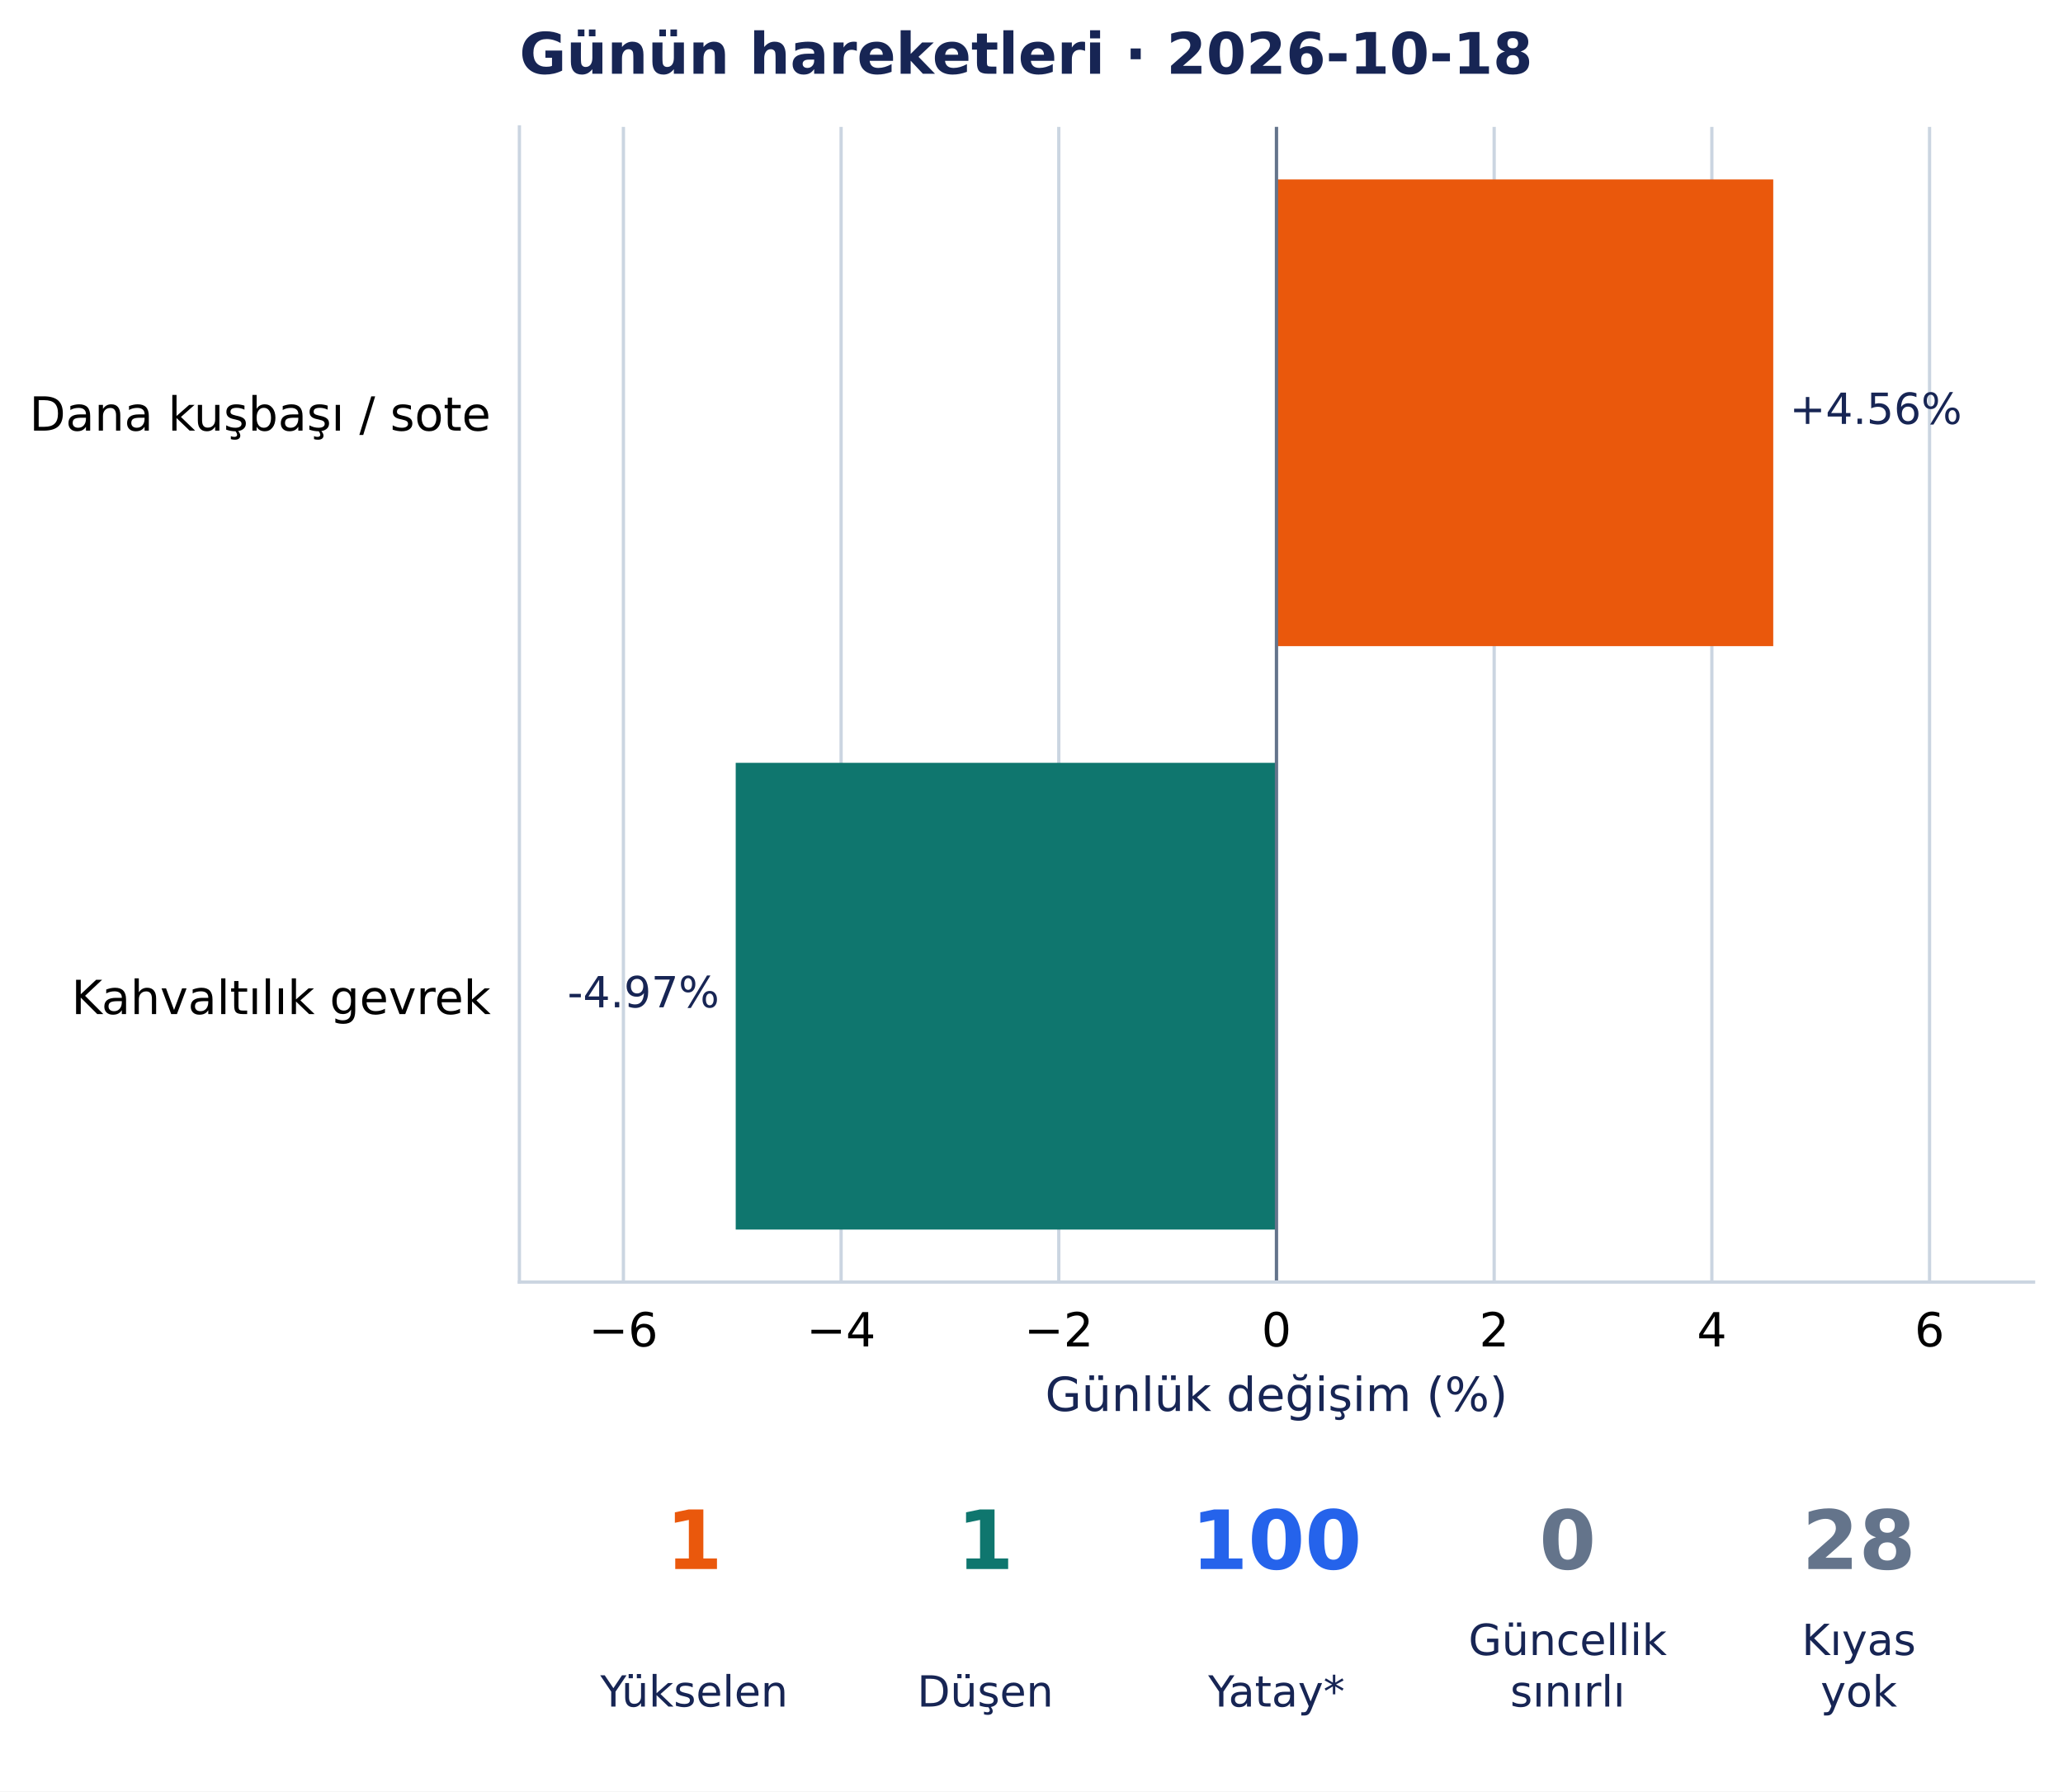
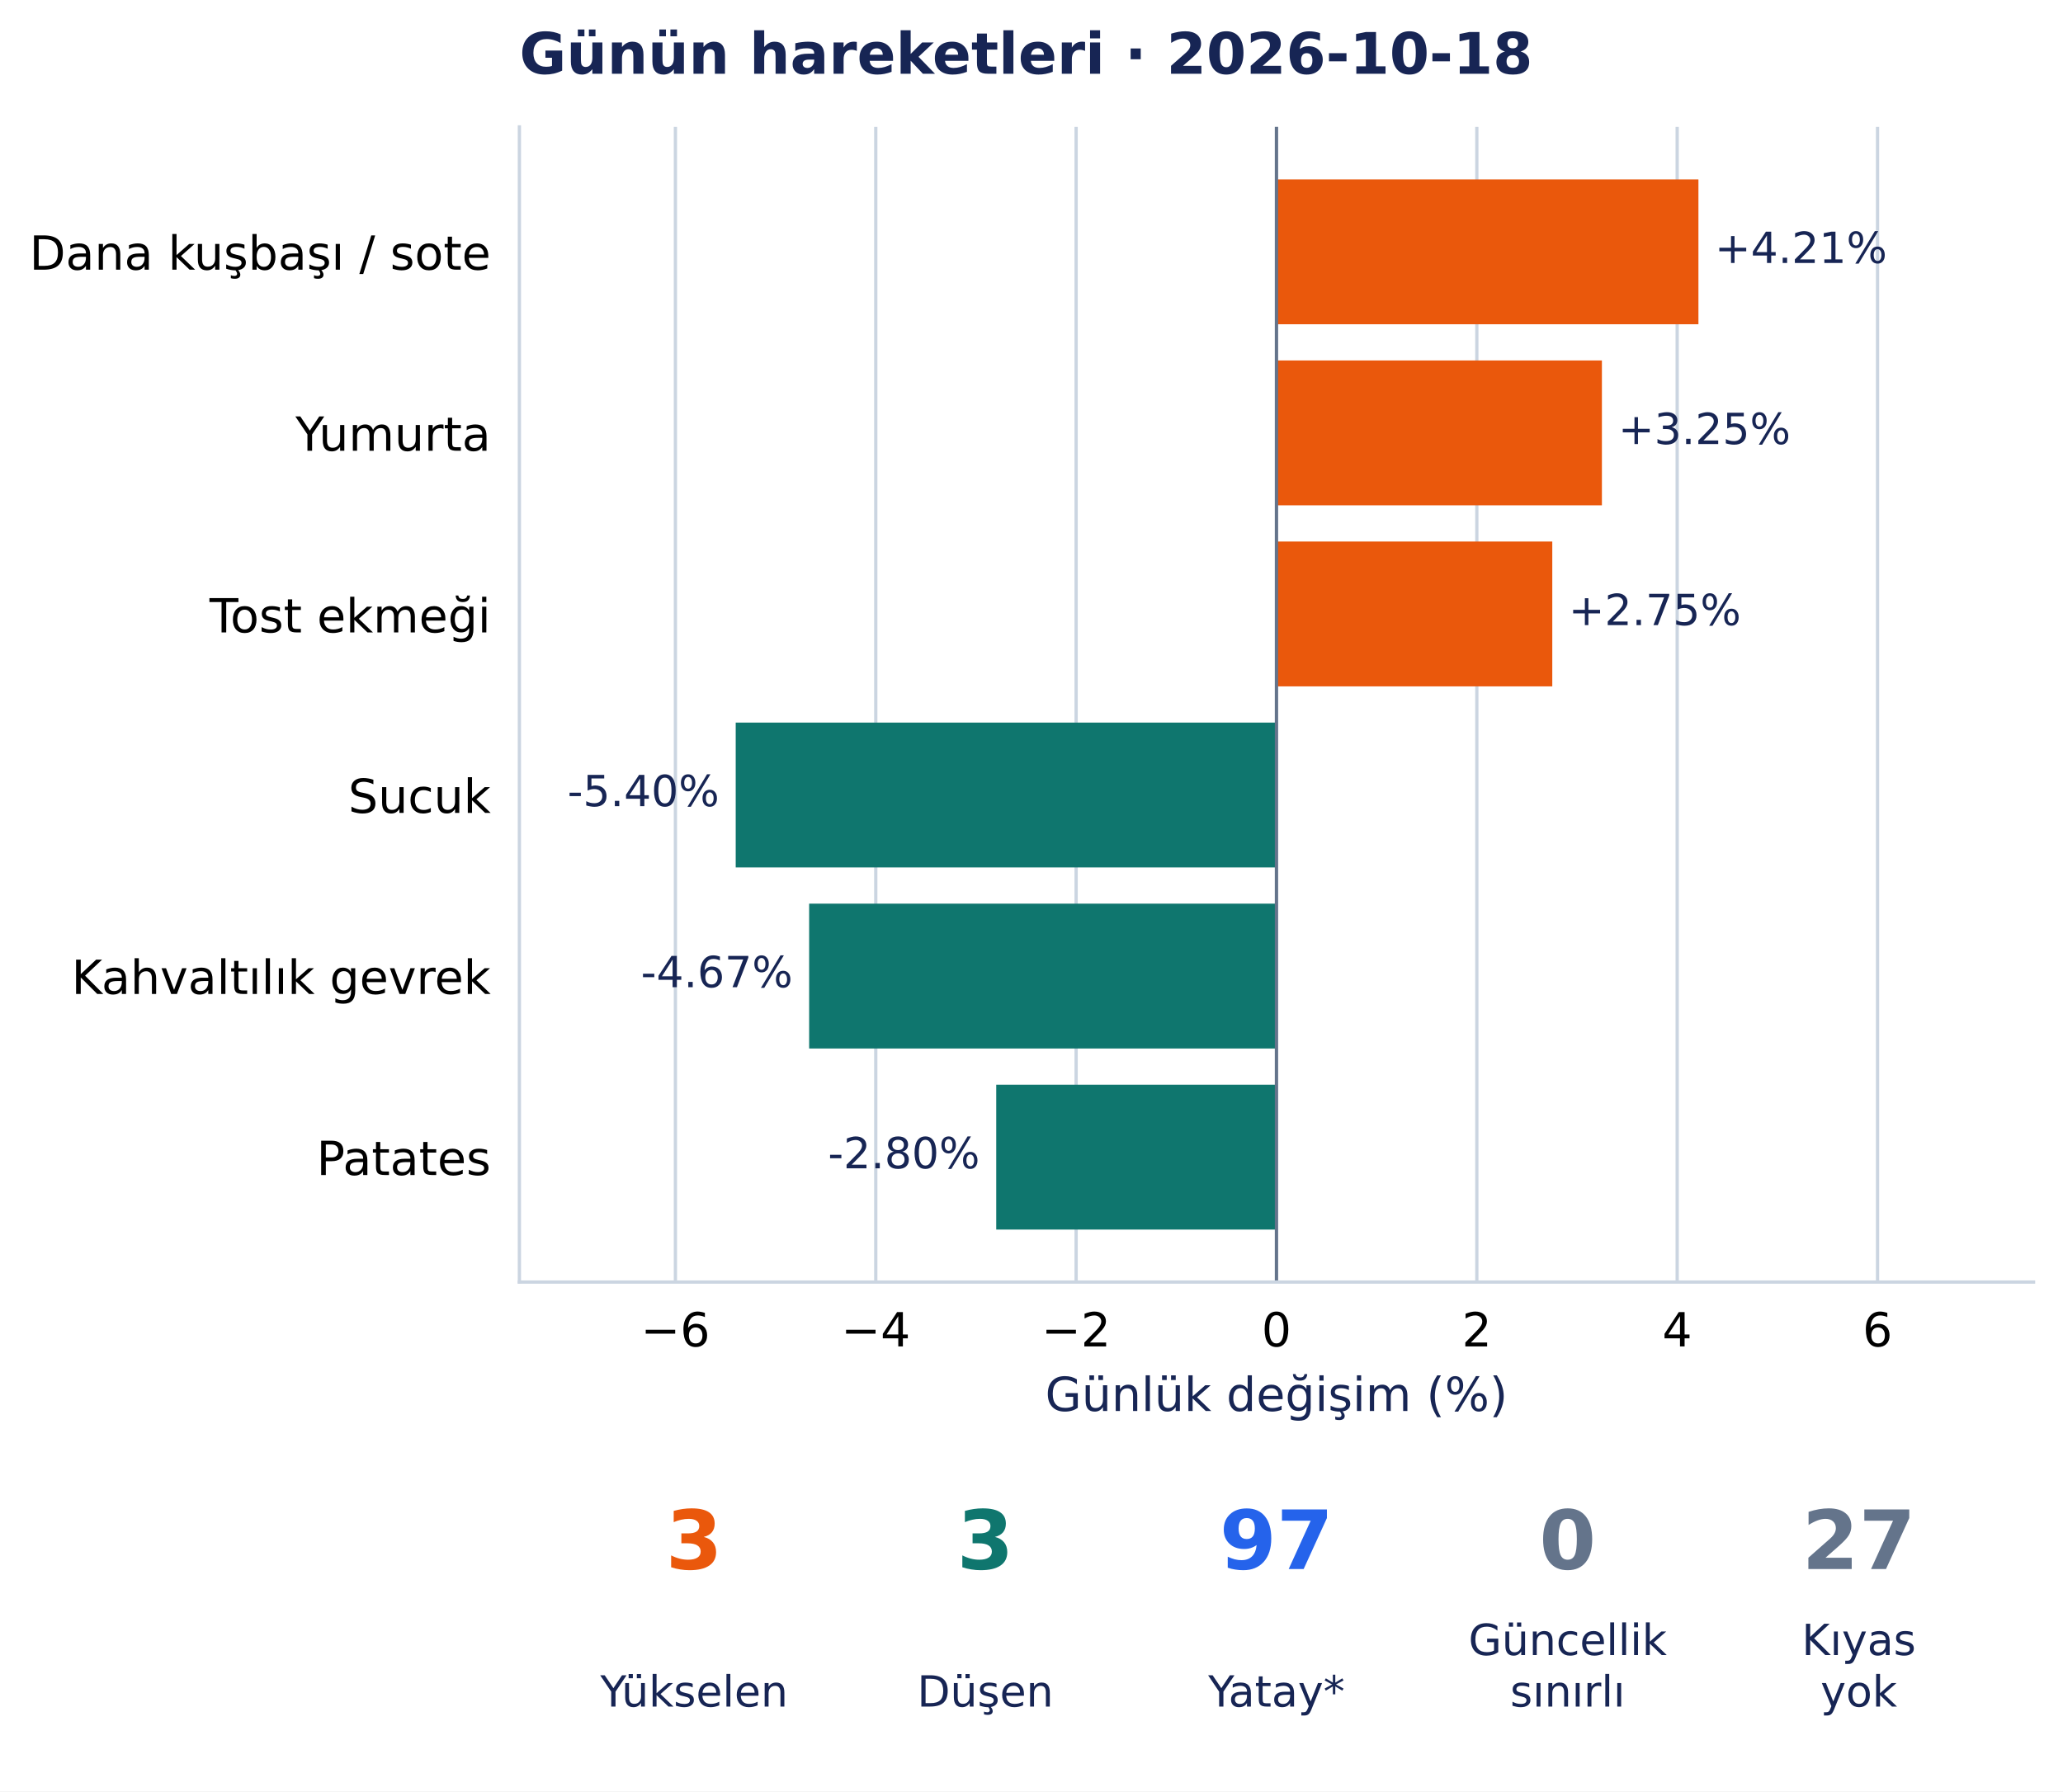
<svg xmlns="http://www.w3.org/2000/svg" width="504.455pt" height="438.135pt" viewBox="0 0 504.455 438.135" version="1.1">
  <defs>
    <style type="text/css">*{stroke-linejoin: round; stroke-linecap: butt}</style>
  </defs>
  <g id="figure_1">
    <g id="patch_1">
      <path d="M 0 438.135 L 504.455 438.135 L 504.455 0 L 0 0 z " style="fill: #ffffff" />
    </g>
    <g id="axes_1">
      <g id="patch_2">
        <path d="M 127.006 313.557 L 497.255 313.557 L 497.255 31.035 L 127.006 31.035 z " style="fill: #ffffff" />
      </g>
      <g id="matplotlib.axis_1">
        <g id="xtick_1">
          <g id="line2d_1">
-             <path d="M 152.438 313.557 L 152.438 31.035 " clip-path="url(#pa5d01a3c37)" style="fill: none; stroke: #cbd5e1; stroke-width: 0.8; stroke-linecap: square" />
+             <path d="M 165.155 313.557 L 165.155 31.035 " clip-path="url(#pa5d01a3c37)" style="fill: none; stroke: #cbd5e1; stroke-width: 0.8; stroke-linecap: square" />
          </g>
          <g id="line2d_2" />
          <g id="text_1">
-             <text style="font-size: 11.5px; font-family: 'DejaVu Sans', 'Bitstream Vera Sans', 'Computer Modern Sans Serif', 'Lucida Grande', 'Verdana', 'Geneva', 'Lucid', 'Arial', 'Helvetica', 'Avant Garde', sans-serif; text-anchor: middle" x="152.438" y="329.294" transform="rotate(-0 152.4384 329.294)">−6</text>
+             <text style="font-size: 11.5px; font-family: 'DejaVu Sans', 'Bitstream Vera Sans', 'Computer Modern Sans Serif', 'Lucida Grande', 'Verdana', 'Geneva', 'Lucid', 'Arial', 'Helvetica', 'Avant Garde', sans-serif; text-anchor: middle" x="165.155" y="329.294" transform="rotate(-0 165.1548 329.294)">−6</text>
          </g>
        </g>
        <g id="xtick_2">
          <g id="line2d_3">
-             <path d="M 205.669 313.557 L 205.669 31.035 " clip-path="url(#pa5d01a3c37)" style="fill: none; stroke: #cbd5e1; stroke-width: 0.8; stroke-linecap: square" />
+             <path d="M 214.147 313.557 L 214.147 31.035 " clip-path="url(#pa5d01a3c37)" style="fill: none; stroke: #cbd5e1; stroke-width: 0.8; stroke-linecap: square" />
          </g>
          <g id="line2d_4" />
          <g id="text_2">
-             <text style="font-size: 11.5px; font-family: 'DejaVu Sans', 'Bitstream Vera Sans', 'Computer Modern Sans Serif', 'Lucida Grande', 'Verdana', 'Geneva', 'Lucid', 'Arial', 'Helvetica', 'Avant Garde', sans-serif; text-anchor: middle" x="205.669" y="329.294" transform="rotate(-0 205.6691 329.294)">−4</text>
+             <text style="font-size: 11.5px; font-family: 'DejaVu Sans', 'Bitstream Vera Sans', 'Computer Modern Sans Serif', 'Lucida Grande', 'Verdana', 'Geneva', 'Lucid', 'Arial', 'Helvetica', 'Avant Garde', sans-serif; text-anchor: middle" x="214.147" y="329.294" transform="rotate(-0 214.1467 329.294)">−4</text>
          </g>
        </g>
        <g id="xtick_3">
          <g id="line2d_5">
-             <path d="M 258.9 313.557 L 258.9 31.035 " clip-path="url(#pa5d01a3c37)" style="fill: none; stroke: #cbd5e1; stroke-width: 0.8; stroke-linecap: square" />
+             <path d="M 263.139 313.557 L 263.139 31.035 " clip-path="url(#pa5d01a3c37)" style="fill: none; stroke: #cbd5e1; stroke-width: 0.8; stroke-linecap: square" />
          </g>
          <g id="line2d_6" />
          <g id="text_3">
-             <text style="font-size: 11.5px; font-family: 'DejaVu Sans', 'Bitstream Vera Sans', 'Computer Modern Sans Serif', 'Lucida Grande', 'Verdana', 'Geneva', 'Lucid', 'Arial', 'Helvetica', 'Avant Garde', sans-serif; text-anchor: middle" x="258.9" y="329.294" transform="rotate(-0 258.8997 329.294)">−2</text>
+             <text style="font-size: 11.5px; font-family: 'DejaVu Sans', 'Bitstream Vera Sans', 'Computer Modern Sans Serif', 'Lucida Grande', 'Verdana', 'Geneva', 'Lucid', 'Arial', 'Helvetica', 'Avant Garde', sans-serif; text-anchor: middle" x="263.139" y="329.294" transform="rotate(-0 263.1385 329.294)">−2</text>
          </g>
        </g>
        <g id="xtick_4">
          <g id="line2d_7">
            <path d="M 312.13 313.557 L 312.13 31.035 " clip-path="url(#pa5d01a3c37)" style="fill: none; stroke: #cbd5e1; stroke-width: 0.8; stroke-linecap: square" />
          </g>
          <g id="line2d_8" />
          <g id="text_4">
            <text style="font-size: 11.5px; font-family: 'DejaVu Sans', 'Bitstream Vera Sans', 'Computer Modern Sans Serif', 'Lucida Grande', 'Verdana', 'Geneva', 'Lucid', 'Arial', 'Helvetica', 'Avant Garde', sans-serif; text-anchor: middle" x="312.13" y="329.294" transform="rotate(-0 312.1304 329.294)">0</text>
          </g>
        </g>
        <g id="xtick_5">
          <g id="line2d_9">
-             <path d="M 365.361 313.557 L 365.361 31.035 " clip-path="url(#pa5d01a3c37)" style="fill: none; stroke: #cbd5e1; stroke-width: 0.8; stroke-linecap: square" />
+             <path d="M 361.122 313.557 L 361.122 31.035 " clip-path="url(#pa5d01a3c37)" style="fill: none; stroke: #cbd5e1; stroke-width: 0.8; stroke-linecap: square" />
          </g>
          <g id="line2d_10" />
          <g id="text_5">
-             <text style="font-size: 11.5px; font-family: 'DejaVu Sans', 'Bitstream Vera Sans', 'Computer Modern Sans Serif', 'Lucida Grande', 'Verdana', 'Geneva', 'Lucid', 'Arial', 'Helvetica', 'Avant Garde', sans-serif; text-anchor: middle" x="365.361" y="329.294" transform="rotate(-0 365.361 329.294)">2</text>
+             <text style="font-size: 11.5px; font-family: 'DejaVu Sans', 'Bitstream Vera Sans', 'Computer Modern Sans Serif', 'Lucida Grande', 'Verdana', 'Geneva', 'Lucid', 'Arial', 'Helvetica', 'Avant Garde', sans-serif; text-anchor: middle" x="361.122" y="329.294" transform="rotate(-0 361.1223 329.294)">2</text>
          </g>
        </g>
        <g id="xtick_6">
          <g id="line2d_11">
-             <path d="M 418.592 313.557 L 418.592 31.035 " clip-path="url(#pa5d01a3c37)" style="fill: none; stroke: #cbd5e1; stroke-width: 0.8; stroke-linecap: square" />
+             <path d="M 410.114 313.557 L 410.114 31.035 " clip-path="url(#pa5d01a3c37)" style="fill: none; stroke: #cbd5e1; stroke-width: 0.8; stroke-linecap: square" />
          </g>
          <g id="line2d_12" />
          <g id="text_6">
-             <text style="font-size: 11.5px; font-family: 'DejaVu Sans', 'Bitstream Vera Sans', 'Computer Modern Sans Serif', 'Lucida Grande', 'Verdana', 'Geneva', 'Lucid', 'Arial', 'Helvetica', 'Avant Garde', sans-serif; text-anchor: middle" x="418.592" y="329.294" transform="rotate(-0 418.5917 329.294)">4</text>
+             <text style="font-size: 11.5px; font-family: 'DejaVu Sans', 'Bitstream Vera Sans', 'Computer Modern Sans Serif', 'Lucida Grande', 'Verdana', 'Geneva', 'Lucid', 'Arial', 'Helvetica', 'Avant Garde', sans-serif; text-anchor: middle" x="410.114" y="329.294" transform="rotate(-0 410.1141 329.294)">4</text>
          </g>
        </g>
        <g id="xtick_7">
          <g id="line2d_13">
-             <path d="M 471.822 313.557 L 471.822 31.035 " clip-path="url(#pa5d01a3c37)" style="fill: none; stroke: #cbd5e1; stroke-width: 0.8; stroke-linecap: square" />
+             <path d="M 459.106 313.557 L 459.106 31.035 " clip-path="url(#pa5d01a3c37)" style="fill: none; stroke: #cbd5e1; stroke-width: 0.8; stroke-linecap: square" />
          </g>
          <g id="line2d_14" />
          <g id="text_7">
-             <text style="font-size: 11.5px; font-family: 'DejaVu Sans', 'Bitstream Vera Sans', 'Computer Modern Sans Serif', 'Lucida Grande', 'Verdana', 'Geneva', 'Lucid', 'Arial', 'Helvetica', 'Avant Garde', sans-serif; text-anchor: middle" x="471.822" y="329.294" transform="rotate(-0 471.8223 329.294)">6</text>
+             <text style="font-size: 11.5px; font-family: 'DejaVu Sans', 'Bitstream Vera Sans', 'Computer Modern Sans Serif', 'Lucida Grande', 'Verdana', 'Geneva', 'Lucid', 'Arial', 'Helvetica', 'Avant Garde', sans-serif; text-anchor: middle" x="459.106" y="329.294" transform="rotate(-0 459.106 329.294)">6</text>
          </g>
        </g>
        <g id="text_8">
          <text style="font-size: 11.5px; font-family: 'DejaVu Sans', 'Bitstream Vera Sans', 'Computer Modern Sans Serif', 'Lucida Grande', 'Verdana', 'Geneva', 'Lucid', 'Arial', 'Helvetica', 'Avant Garde', sans-serif; text-anchor: middle; fill: #172554" x="312.13" y="345.086" transform="rotate(-0 312.1304 345.086)">Günlük değişim (%)</text>
        </g>
      </g>
      <g id="matplotlib.axis_2">
        <g id="ytick_1">
          <g id="line2d_15" />
          <g id="text_9">
-             <text style="font-size: 11.5px; font-family: 'DejaVu Sans', 'Bitstream Vera Sans', 'Computer Modern Sans Serif', 'Lucida Grande', 'Verdana', 'Geneva', 'Lucid', 'Arial', 'Helvetica', 'Avant Garde', sans-serif; text-anchor: end" x="120.006" y="105.321" transform="rotate(-0 120.006 105.3209)">Dana kuşbaşı / sote</text>
+             <text style="font-size: 11.5px; font-family: 'DejaVu Sans', 'Bitstream Vera Sans', 'Computer Modern Sans Serif', 'Lucida Grande', 'Verdana', 'Geneva', 'Lucid', 'Arial', 'Helvetica', 'Avant Garde', sans-serif; text-anchor: end" x="120.006" y="65.959" transform="rotate(-0 120.006 65.95868)">Dana kuşbaşı / sote</text>
          </g>
        </g>
        <g id="ytick_2">
          <g id="line2d_16" />
          <g id="text_10">
-             <text style="font-size: 11.5px; font-family: 'DejaVu Sans', 'Bitstream Vera Sans', 'Computer Modern Sans Serif', 'Lucida Grande', 'Verdana', 'Geneva', 'Lucid', 'Arial', 'Helvetica', 'Avant Garde', sans-serif; text-anchor: end" x="120.006" y="248.009" transform="rotate(-0 120.006 248.0087)">Kahvaltılık gevrek</text>
+             <text style="font-size: 11.5px; font-family: 'DejaVu Sans', 'Bitstream Vera Sans', 'Computer Modern Sans Serif', 'Lucida Grande', 'Verdana', 'Geneva', 'Lucid', 'Arial', 'Helvetica', 'Avant Garde', sans-serif; text-anchor: end" x="120.006" y="110.241" transform="rotate(-0 120.006 110.2407)">Yumurta</text>
+           </g>
+         </g>
+         <g id="ytick_3">
+           <g id="line2d_17" />
+           <g id="text_11">
+             <text style="font-size: 11.5px; font-family: 'DejaVu Sans', 'Bitstream Vera Sans', 'Computer Modern Sans Serif', 'Lucida Grande', 'Verdana', 'Geneva', 'Lucid', 'Arial', 'Helvetica', 'Avant Garde', sans-serif; text-anchor: end" x="120.006" y="154.669" transform="rotate(-0 120.006 154.6691)">Tost ekmeği</text>
+           </g>
+         </g>
+         <g id="ytick_4">
+           <g id="line2d_18" />
+           <g id="text_12">
+             <text style="font-size: 11.5px; font-family: 'DejaVu Sans', 'Bitstream Vera Sans', 'Computer Modern Sans Serif', 'Lucida Grande', 'Verdana', 'Geneva', 'Lucid', 'Arial', 'Helvetica', 'Avant Garde', sans-serif; text-anchor: end" x="120.006" y="198.806" transform="rotate(-0 120.006 198.806)">Sucuk</text>
+           </g>
+         </g>
+         <g id="ytick_5">
+           <g id="line2d_19" />
+           <g id="text_13">
+             <text style="font-size: 11.5px; font-family: 'DejaVu Sans', 'Bitstream Vera Sans', 'Computer Modern Sans Serif', 'Lucida Grande', 'Verdana', 'Geneva', 'Lucid', 'Arial', 'Helvetica', 'Avant Garde', sans-serif; text-anchor: end" x="120.006" y="243.088" transform="rotate(-0 120.006 243.0885)">Kahvaltılık gevrek</text>
+           </g>
+         </g>
+         <g id="ytick_6">
+           <g id="line2d_20" />
+           <g id="text_14">
+             <text style="font-size: 11.5px; font-family: 'DejaVu Sans', 'Bitstream Vera Sans', 'Computer Modern Sans Serif', 'Lucida Grande', 'Verdana', 'Geneva', 'Lucid', 'Arial', 'Helvetica', 'Avant Garde', sans-serif; text-anchor: end" x="120.006" y="287.37" transform="rotate(-0 120.006 287.3705)">Patates</text>
          </g>
        </g>
      </g>
      <g id="patch_3">
-         <path d="M 312.13 43.877 L 433.602 43.877 L 433.602 158.027 L 312.13 158.027 z " clip-path="url(#pa5d01a3c37)" style="fill: #ea580c" />
+         <path d="M 312.13 43.877 L 415.308 43.877 L 415.308 79.303 L 312.13 79.303 z " clip-path="url(#pa5d01a3c37)" style="fill: #ea580c" />
      </g>
      <g id="patch_4">
-         <path d="M 312.13 186.564 L 179.899 186.564 L 179.899 300.715 L 312.13 300.715 z " clip-path="url(#pa5d01a3c37)" style="fill: #0f766e" />
-       </g>
-       <g id="line2d_17">
+         <path d="M 312.13 88.159 L 391.705 88.159 L 391.705 123.585 L 312.13 123.585 z " clip-path="url(#pa5d01a3c37)" style="fill: #ea580c" />
+       </g>
+       <g id="patch_5">
+         <path d="M 312.13 132.441 L 379.571 132.441 L 379.571 167.867 L 312.13 167.867 z " clip-path="url(#pa5d01a3c37)" style="fill: #ea580c" />
+       </g>
+       <g id="patch_6">
+         <path d="M 312.13 176.724 L 179.899 176.724 L 179.899 212.15 L 312.13 212.15 z " clip-path="url(#pa5d01a3c37)" style="fill: #0f766e" />
+       </g>
+       <g id="patch_7">
+         <path d="M 312.13 221.006 L 197.856 221.006 L 197.856 256.432 L 312.13 256.432 z " clip-path="url(#pa5d01a3c37)" style="fill: #0f766e" />
+       </g>
+       <g id="patch_8">
+         <path d="M 312.13 265.289 L 243.603 265.289 L 243.603 300.715 L 312.13 300.715 z " clip-path="url(#pa5d01a3c37)" style="fill: #0f766e" />
+       </g>
+       <g id="line2d_21">
        <path d="M 312.13 313.557 L 312.13 31.035 " clip-path="url(#pa5d01a3c37)" style="fill: none; stroke: #64748b; stroke-width: 0.8; stroke-linecap: square" />
      </g>
-       <g id="patch_5">
+       <g id="patch_9">
        <path d="M 127.006 313.557 L 127.006 31.035 " style="fill: none; stroke: #cbd5e1; stroke-width: 0.8; stroke-linejoin: miter; stroke-linecap: square" />
      </g>
-       <g id="patch_6">
+       <g id="patch_10">
        <path d="M 127.006 313.557 L 497.255 313.557 " style="fill: none; stroke: #cbd5e1; stroke-width: 0.8; stroke-linejoin: miter; stroke-linecap: square" />
      </g>
-       <g id="text_11">
-         <text style="font-size: 10.5px; font-family: 'DejaVu Sans', 'Bitstream Vera Sans', 'Computer Modern Sans Serif', 'Lucida Grande', 'Verdana', 'Geneva', 'Lucid', 'Arial', 'Helvetica', 'Avant Garde', sans-serif; text-anchor: start; fill: #172554" x="437.602" y="103.679" transform="rotate(-0 437.602 103.6793)">+4.56%</text>
-       </g>
-       <g id="text_12">
-         <text style="font-size: 10.5px; font-family: 'DejaVu Sans', 'Bitstream Vera Sans', 'Computer Modern Sans Serif', 'Lucida Grande', 'Verdana', 'Geneva', 'Lucid', 'Arial', 'Helvetica', 'Avant Garde', sans-serif; text-anchor: end; fill: #172554" x="175.899" y="246.367" transform="rotate(-0 175.8987 246.3672)">-4.97%</text>
-       </g>
-       <g id="text_13">
+       <g id="text_15">
+         <text style="font-size: 10.5px; font-family: 'DejaVu Sans', 'Bitstream Vera Sans', 'Computer Modern Sans Serif', 'Lucida Grande', 'Verdana', 'Geneva', 'Lucid', 'Arial', 'Helvetica', 'Avant Garde', sans-serif; text-anchor: start; fill: #172554" x="419.308" y="64.317" transform="rotate(-0 419.3078 64.31712)">+4.21%</text>
+       </g>
+       <g id="text_16">
+         <text style="font-size: 10.5px; font-family: 'DejaVu Sans', 'Bitstream Vera Sans', 'Computer Modern Sans Serif', 'Lucida Grande', 'Verdana', 'Geneva', 'Lucid', 'Arial', 'Helvetica', 'Avant Garde', sans-serif; text-anchor: start; fill: #172554" x="395.705" y="108.6" transform="rotate(-0 395.705 108.5996)">+3.25%</text>
+       </g>
+       <g id="text_17">
+         <text style="font-size: 10.5px; font-family: 'DejaVu Sans', 'Bitstream Vera Sans', 'Computer Modern Sans Serif', 'Lucida Grande', 'Verdana', 'Geneva', 'Lucid', 'Arial', 'Helvetica', 'Avant Garde', sans-serif; text-anchor: start; fill: #172554" x="383.571" y="152.882" transform="rotate(-0 383.5713 152.882)">+2.75%</text>
+       </g>
+       <g id="text_18">
+         <text style="font-size: 10.5px; font-family: 'DejaVu Sans', 'Bitstream Vera Sans', 'Computer Modern Sans Serif', 'Lucida Grande', 'Verdana', 'Geneva', 'Lucid', 'Arial', 'Helvetica', 'Avant Garde', sans-serif; text-anchor: end; fill: #172554" x="175.899" y="197.164" transform="rotate(-0 175.8987 197.1645)">-5.40%</text>
+       </g>
+       <g id="text_19">
+         <text style="font-size: 10.5px; font-family: 'DejaVu Sans', 'Bitstream Vera Sans', 'Computer Modern Sans Serif', 'Lucida Grande', 'Verdana', 'Geneva', 'Lucid', 'Arial', 'Helvetica', 'Avant Garde', sans-serif; text-anchor: end; fill: #172554" x="193.856" y="241.447" transform="rotate(-0 193.8555 241.4469)">-4.67%</text>
+       </g>
+       <g id="text_20">
+         <text style="font-size: 10.5px; font-family: 'DejaVu Sans', 'Bitstream Vera Sans', 'Computer Modern Sans Serif', 'Lucida Grande', 'Verdana', 'Geneva', 'Lucid', 'Arial', 'Helvetica', 'Avant Garde', sans-serif; text-anchor: end; fill: #172554" x="239.603" y="285.729" transform="rotate(-0 239.6033 285.7294)">-2.80%</text>
+       </g>
+       <g id="text_21">
        <text style="font-weight: 700; font-size: 14px; font-family: 'DejaVu Sans', 'Bitstream Vera Sans', 'Computer Modern Sans Serif', 'Lucida Grande', 'Verdana', 'Geneva', 'Lucid', 'Arial', 'Helvetica', 'Avant Garde', sans-serif; text-anchor: start; fill: #172554" x="127.006" y="18.035" transform="rotate(-0 127.006 18.03469)">Günün hareketleri · 2026-10-18</text>
      </g>
    </g>
    <g id="axes_2">
-       <g id="text_14">
-         <text style="font-weight: 700; font-size: 20px; font-family: 'DejaVu Sans', 'Bitstream Vera Sans', 'Computer Modern Sans Serif', 'Lucida Grande', 'Verdana', 'Geneva', 'Lucid', 'Arial', 'Helvetica', 'Avant Garde', sans-serif; text-anchor: middle; fill: #ea580c" x="169.727" y="383.742" transform="rotate(-0 169.727 383.7422)">1</text>
-       </g>
-       <g id="text_15">
+       <g id="text_22">
+         <text style="font-weight: 700; font-size: 20px; font-family: 'DejaVu Sans', 'Bitstream Vera Sans', 'Computer Modern Sans Serif', 'Lucida Grande', 'Verdana', 'Geneva', 'Lucid', 'Arial', 'Helvetica', 'Avant Garde', sans-serif; text-anchor: middle; fill: #ea580c" x="169.727" y="383.742" transform="rotate(-0 169.727 383.7422)">3</text>
+       </g>
+       <g id="text_23">
        <text style="font-size: 10.5px; font-family: 'DejaVu Sans', 'Bitstream Vera Sans', 'Computer Modern Sans Serif', 'Lucida Grande', 'Verdana', 'Geneva', 'Lucid', 'Arial', 'Helvetica', 'Avant Garde', sans-serif; text-anchor: middle; fill: #172554" x="169.727" y="417.374" transform="rotate(-0 169.727 417.3736)">Yükselen</text>
      </g>
-       <g id="text_16">
-         <text style="font-weight: 700; font-size: 20px; font-family: 'DejaVu Sans', 'Bitstream Vera Sans', 'Computer Modern Sans Serif', 'Lucida Grande', 'Verdana', 'Geneva', 'Lucid', 'Arial', 'Helvetica', 'Avant Garde', sans-serif; text-anchor: middle; fill: #0f766e" x="240.929" y="383.742" transform="rotate(-0 240.9287 383.7422)">1</text>
-       </g>
-       <g id="text_17">
+       <g id="text_24">
+         <text style="font-weight: 700; font-size: 20px; font-family: 'DejaVu Sans', 'Bitstream Vera Sans', 'Computer Modern Sans Serif', 'Lucida Grande', 'Verdana', 'Geneva', 'Lucid', 'Arial', 'Helvetica', 'Avant Garde', sans-serif; text-anchor: middle; fill: #0f766e" x="240.929" y="383.742" transform="rotate(-0 240.9287 383.7422)">3</text>
+       </g>
+       <g id="text_25">
        <text style="font-size: 10.5px; font-family: 'DejaVu Sans', 'Bitstream Vera Sans', 'Computer Modern Sans Serif', 'Lucida Grande', 'Verdana', 'Geneva', 'Lucid', 'Arial', 'Helvetica', 'Avant Garde', sans-serif; text-anchor: middle; fill: #172554" x="240.929" y="417.374" transform="rotate(-0 240.9287 417.3736)">Düşen</text>
      </g>
-       <g id="text_18">
-         <text style="font-weight: 700; font-size: 20px; font-family: 'DejaVu Sans', 'Bitstream Vera Sans', 'Computer Modern Sans Serif', 'Lucida Grande', 'Verdana', 'Geneva', 'Lucid', 'Arial', 'Helvetica', 'Avant Garde', sans-serif; text-anchor: middle; fill: #2563eb" x="312.13" y="383.742" transform="rotate(-0 312.1304 383.7422)">100</text>
-       </g>
-       <g id="text_19">
+       <g id="text_26">
+         <text style="font-weight: 700; font-size: 20px; font-family: 'DejaVu Sans', 'Bitstream Vera Sans', 'Computer Modern Sans Serif', 'Lucida Grande', 'Verdana', 'Geneva', 'Lucid', 'Arial', 'Helvetica', 'Avant Garde', sans-serif; text-anchor: middle; fill: #2563eb" x="312.13" y="383.742" transform="rotate(-0 312.1304 383.7422)">97</text>
+       </g>
+       <g id="text_27">
        <text style="font-size: 10.5px; font-family: 'DejaVu Sans', 'Bitstream Vera Sans', 'Computer Modern Sans Serif', 'Lucida Grande', 'Verdana', 'Geneva', 'Lucid', 'Arial', 'Helvetica', 'Avant Garde', sans-serif; text-anchor: middle; fill: #172554" x="312.13" y="417.374" transform="rotate(-0 312.1304 417.3736)">Yatay*</text>
      </g>
-       <g id="text_20">
+       <g id="text_28">
        <text style="font-weight: 700; font-size: 20px; font-family: 'DejaVu Sans', 'Bitstream Vera Sans', 'Computer Modern Sans Serif', 'Lucida Grande', 'Verdana', 'Geneva', 'Lucid', 'Arial', 'Helvetica', 'Avant Garde', sans-serif; text-anchor: middle; fill: #64748b" x="383.332" y="383.742" transform="rotate(-0 383.3321 383.7422)">0</text>
      </g>
-       <g id="text_21">
+       <g id="text_29">
        <text style="font-size: 10.5px; font-family: 'DejaVu Sans', 'Bitstream Vera Sans', 'Computer Modern Sans Serif', 'Lucida Grande', 'Verdana', 'Geneva', 'Lucid', 'Arial', 'Helvetica', 'Avant Garde', sans-serif; fill: #172554" transform="translate(359.0771 404.7708)">Güncellik</text>
        <text style="font-size: 10.5px; font-family: 'DejaVu Sans', 'Bitstream Vera Sans', 'Computer Modern Sans Serif', 'Lucida Grande', 'Verdana', 'Geneva', 'Lucid', 'Arial', 'Helvetica', 'Avant Garde', sans-serif; fill: #172554" transform="translate(369.2777 417.3736)">sınırlı</text>
      </g>
-       <g id="text_22">
-         <text style="font-weight: 700; font-size: 20px; font-family: 'DejaVu Sans', 'Bitstream Vera Sans', 'Computer Modern Sans Serif', 'Lucida Grande', 'Verdana', 'Geneva', 'Lucid', 'Arial', 'Helvetica', 'Avant Garde', sans-serif; text-anchor: middle; fill: #64748b" x="454.534" y="383.742" transform="rotate(-0 454.5338 383.7422)">28</text>
-       </g>
-       <g id="text_23">
+       <g id="text_30">
+         <text style="font-weight: 700; font-size: 20px; font-family: 'DejaVu Sans', 'Bitstream Vera Sans', 'Computer Modern Sans Serif', 'Lucida Grande', 'Verdana', 'Geneva', 'Lucid', 'Arial', 'Helvetica', 'Avant Garde', sans-serif; text-anchor: middle; fill: #64748b" x="454.534" y="383.742" transform="rotate(-0 454.5338 383.7422)">27</text>
+       </g>
+       <g id="text_31">
        <text style="font-size: 10.5px; font-family: 'DejaVu Sans', 'Bitstream Vera Sans', 'Computer Modern Sans Serif', 'Lucida Grande', 'Verdana', 'Geneva', 'Lucid', 'Arial', 'Helvetica', 'Avant Garde', sans-serif; fill: #172554" transform="translate(440.5729 404.7708)">Kıyas</text>
        <text style="font-size: 10.5px; font-family: 'DejaVu Sans', 'Bitstream Vera Sans', 'Computer Modern Sans Serif', 'Lucida Grande', 'Verdana', 'Geneva', 'Lucid', 'Arial', 'Helvetica', 'Avant Garde', sans-serif; fill: #172554" transform="translate(445.174 417.3736)">yok</text>
      </g>
    </g>
  </g>
  <defs>
    <clipPath id="pa5d01a3c37">
      <rect x="127.006" y="31.035" width="370.249" height="282.522" />
    </clipPath>
  </defs>
</svg>
